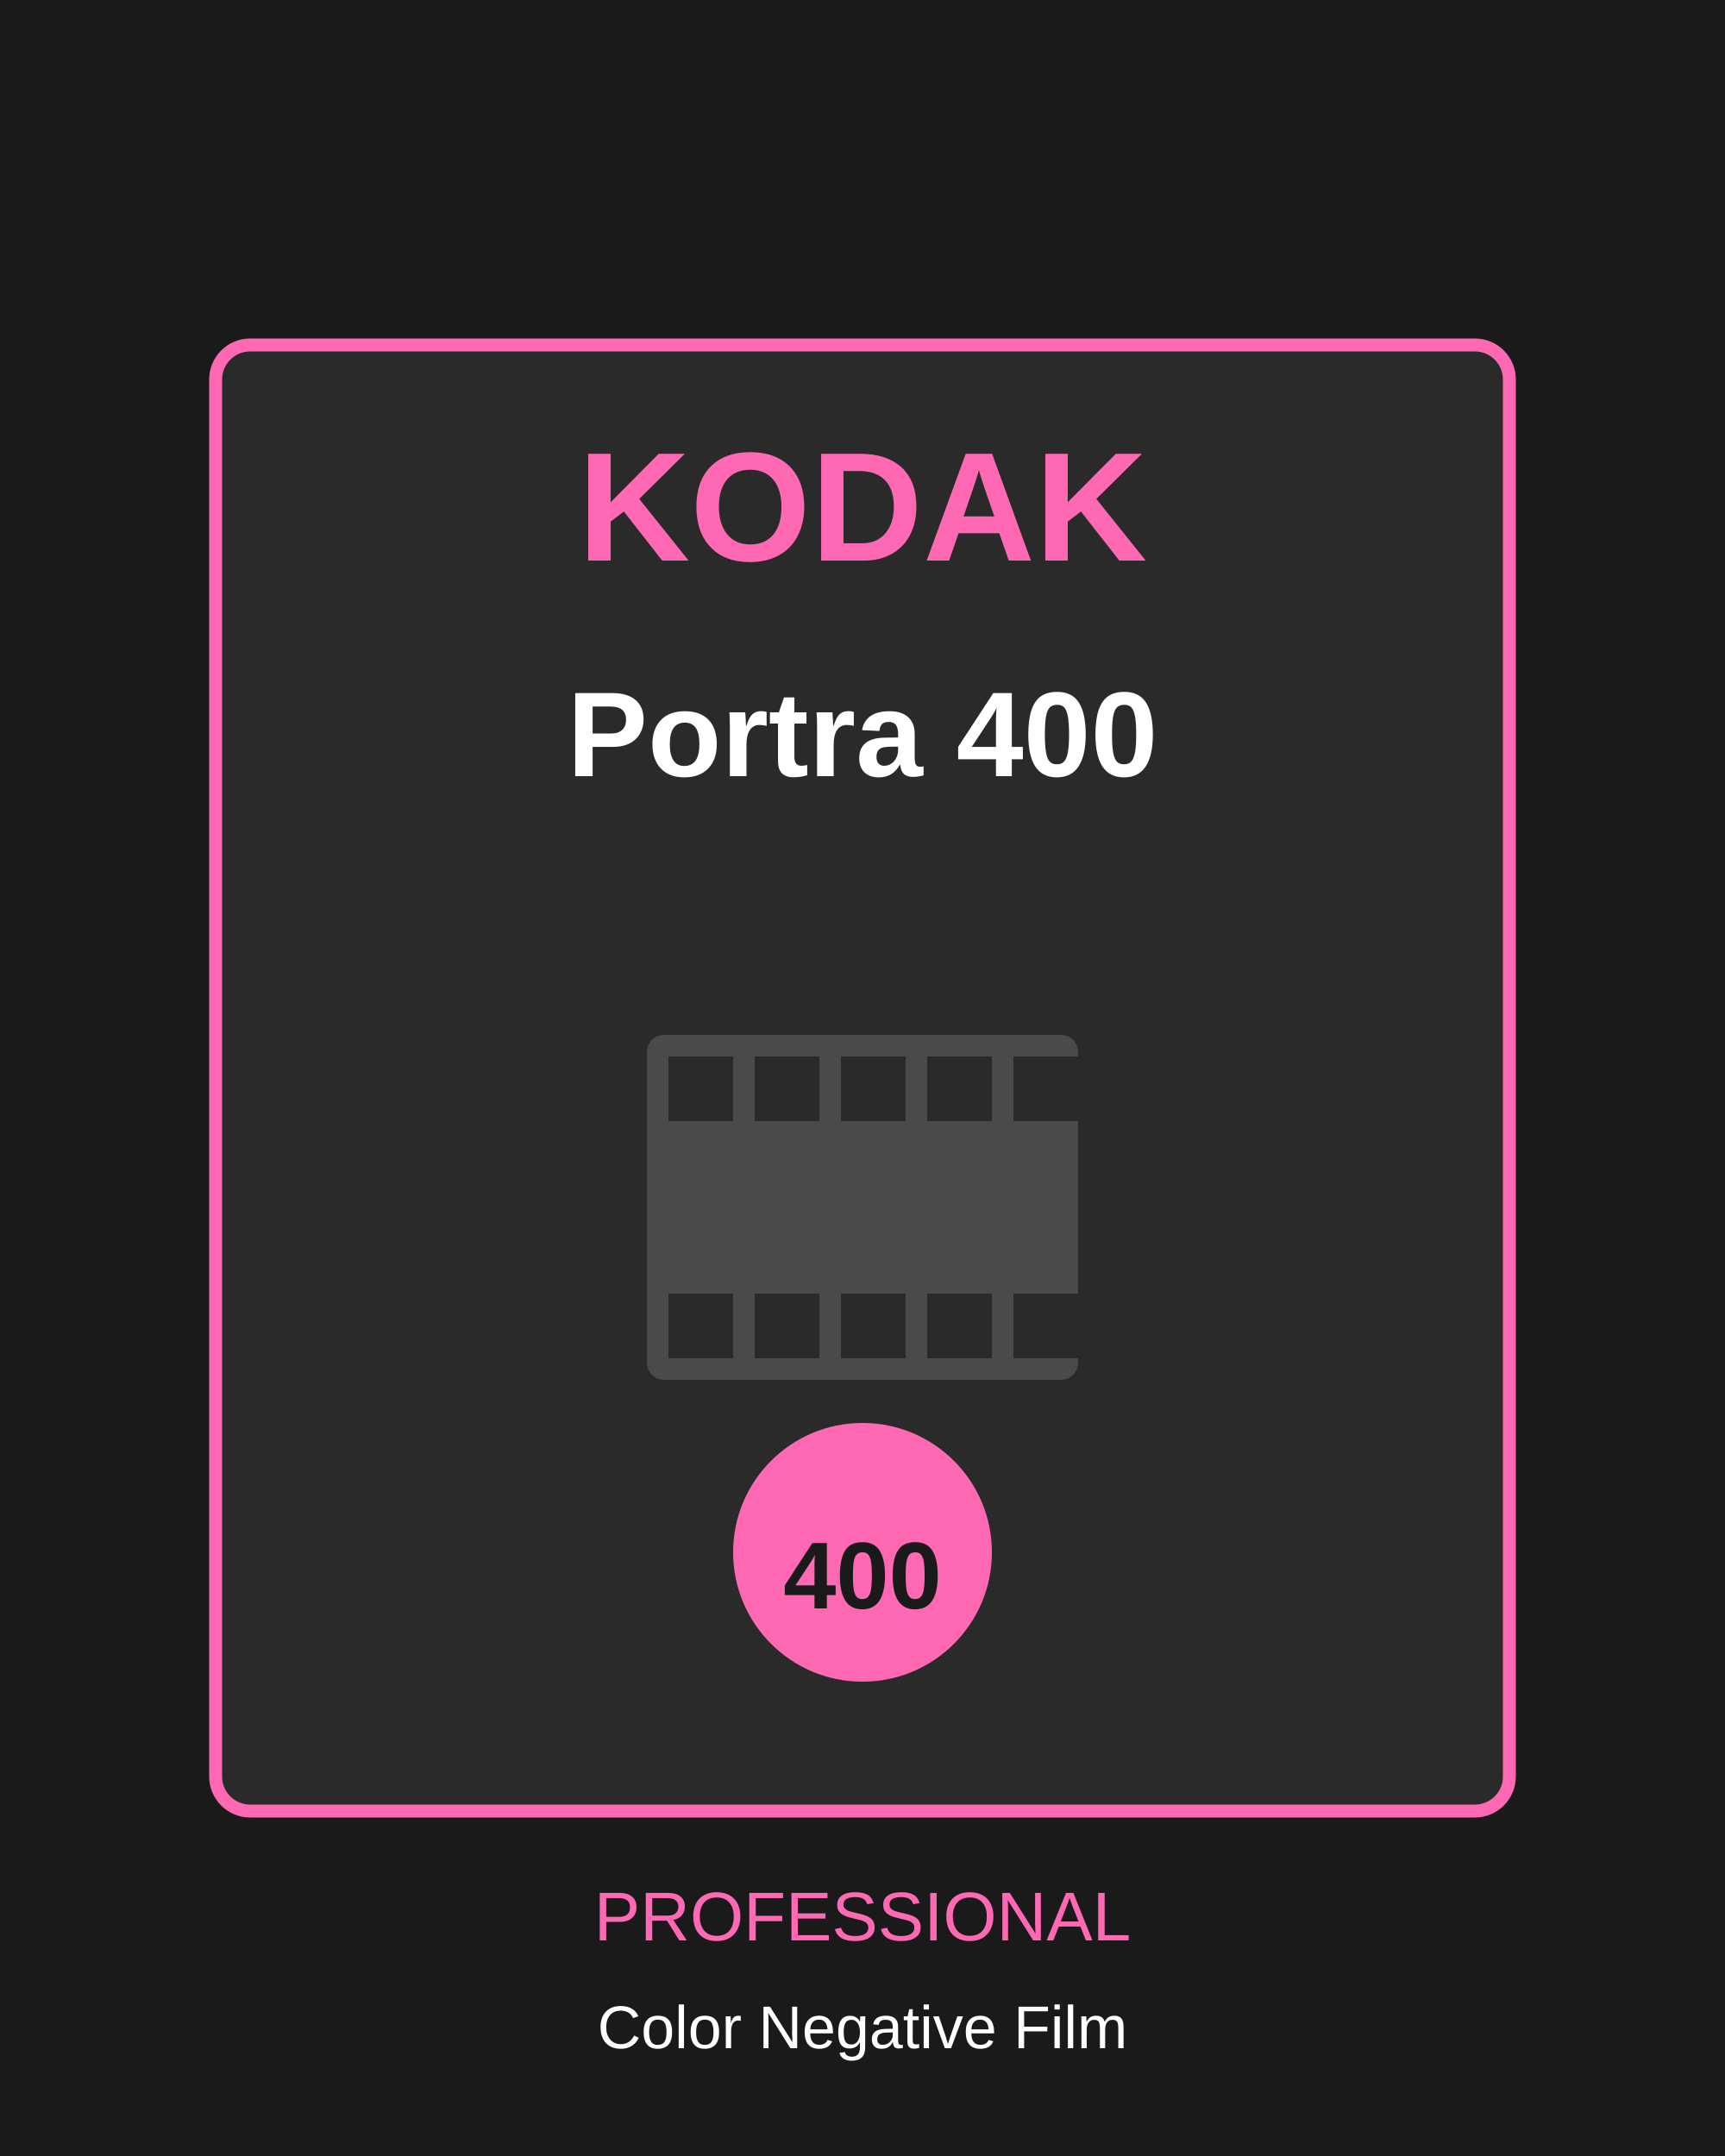
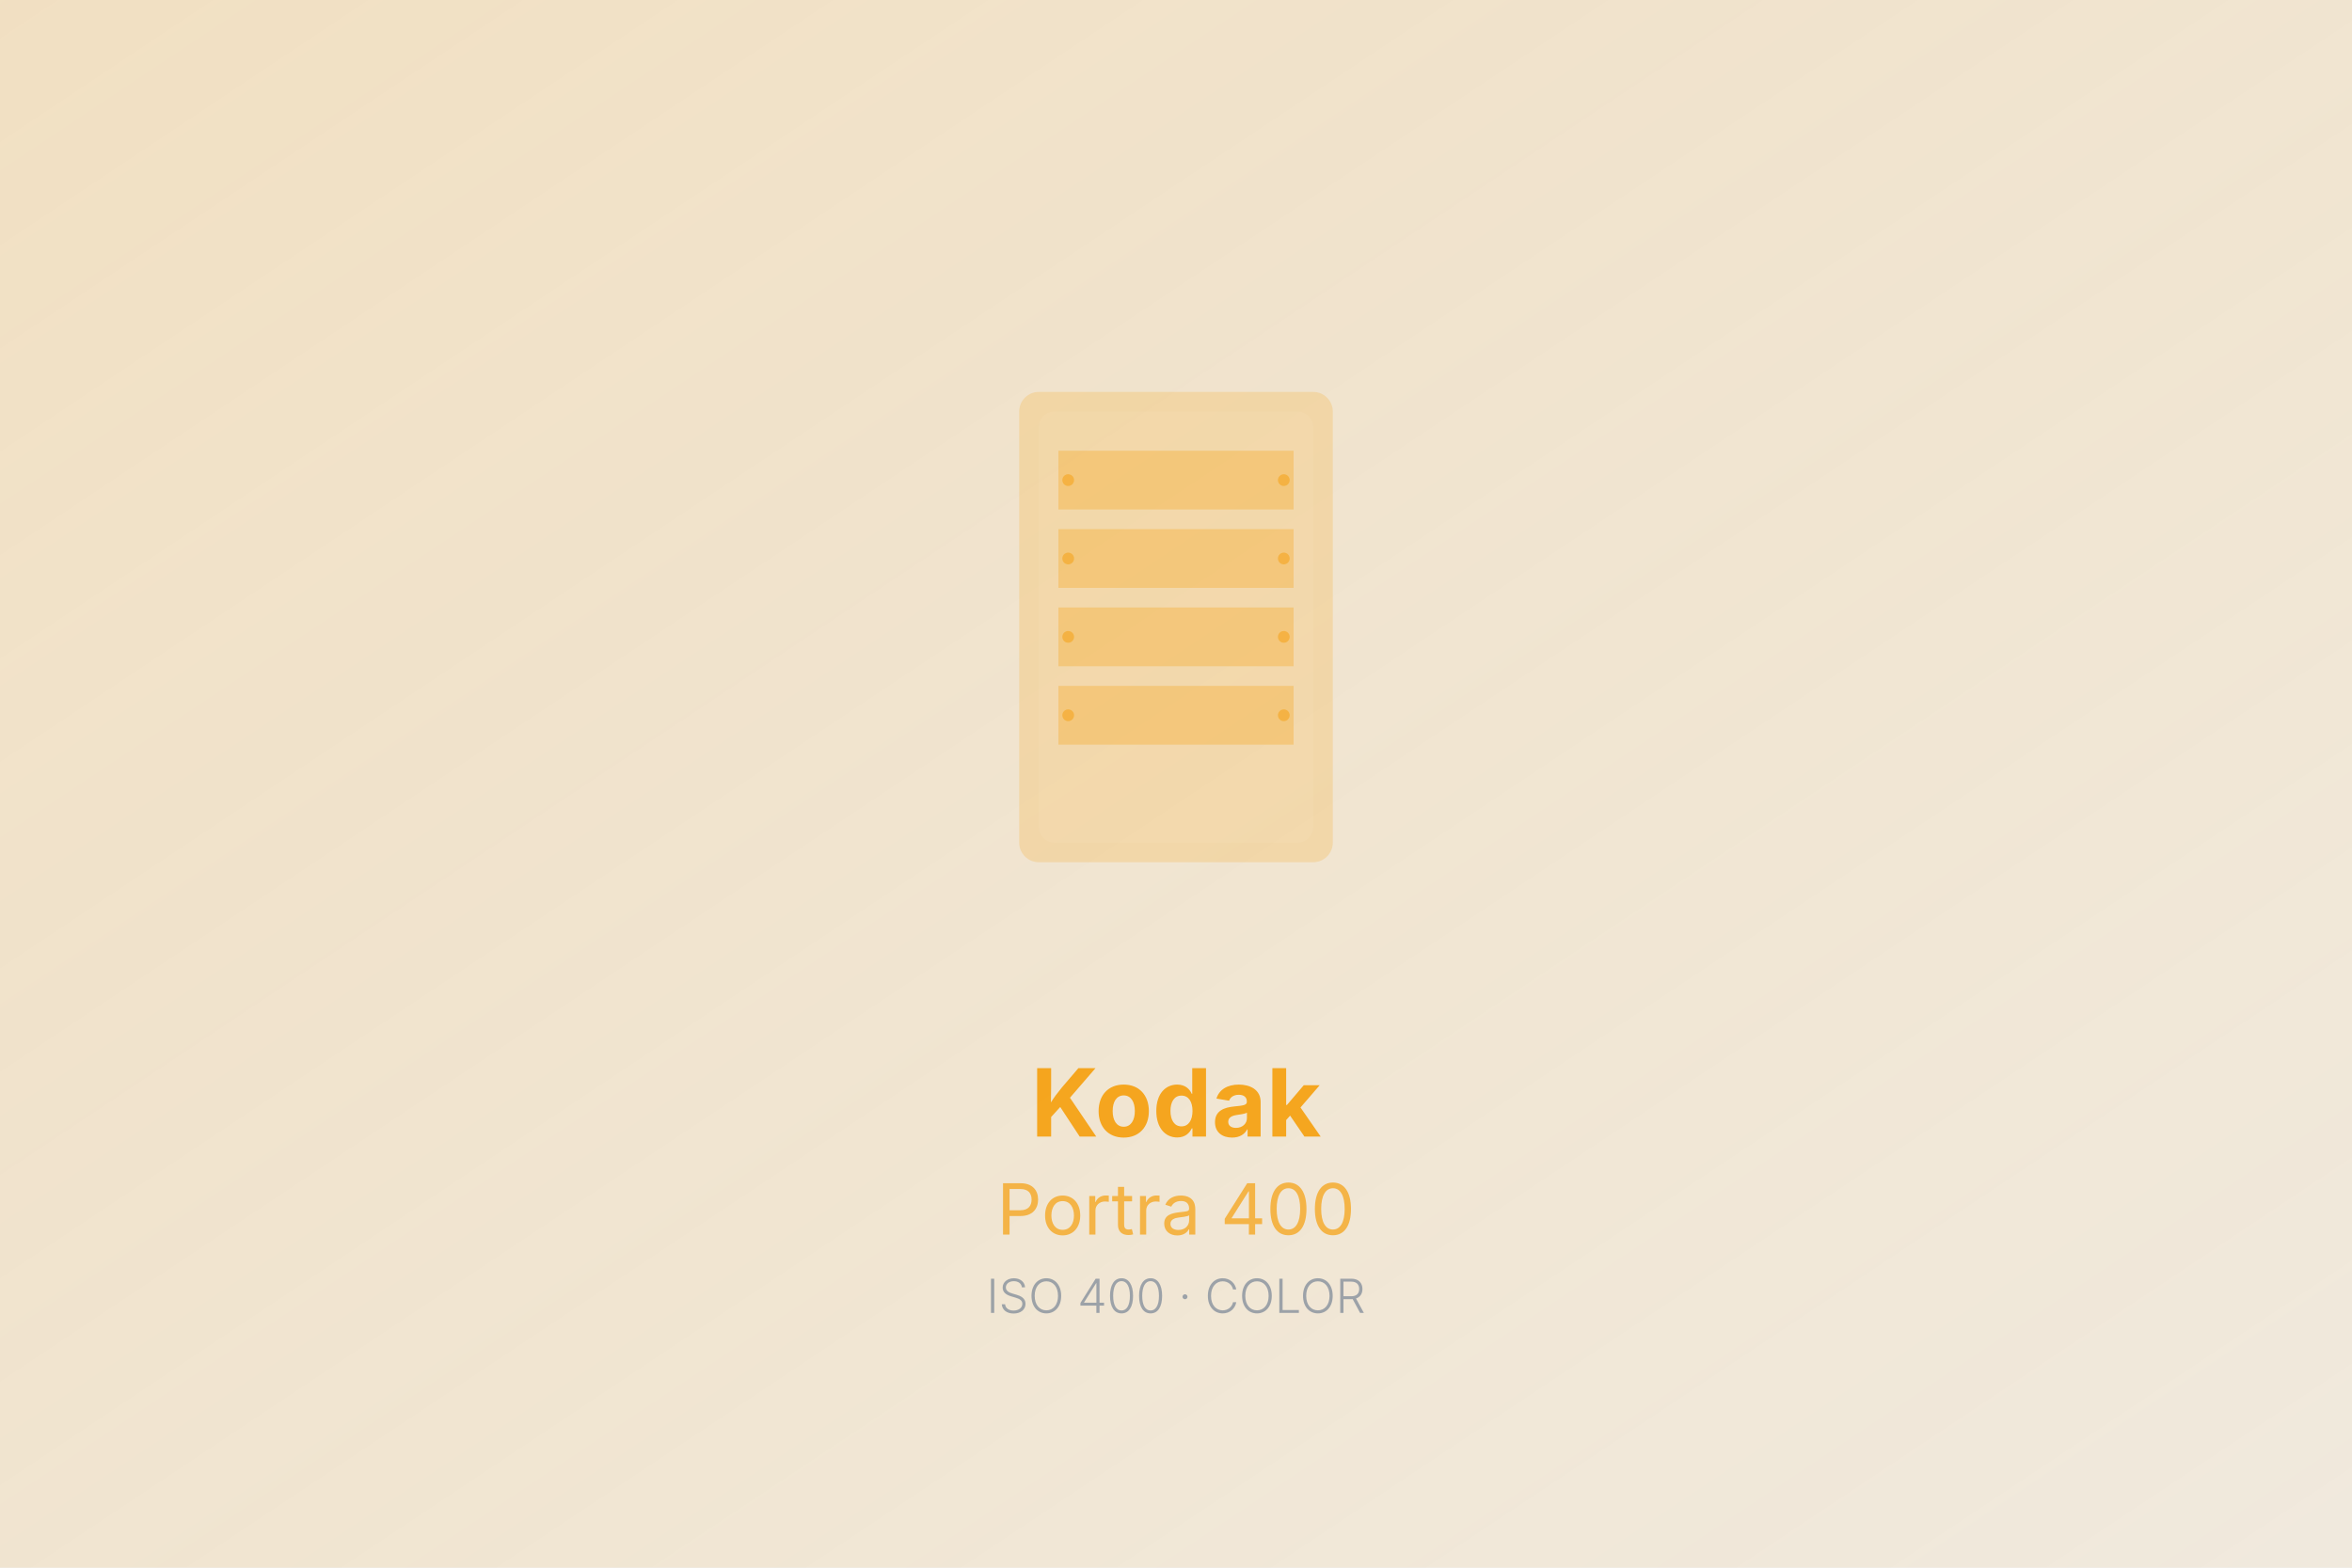
- <svg xmlns="http://www.w3.org/2000/svg" width="400" height="500" viewBox="0 0 400 500">
-   <rect width="400" height="500" fill="#1a1a1a" />
-   <rect x="50" y="80" width="300" height="340" rx="8" fill="#2a2a2a" stroke="#FF69B4" stroke-width="3" />
-   <text x="200" y="130" font-family="Arial, sans-serif" font-size="36" font-weight="bold" fill="#FF69B4" text-anchor="middle">KODAK</text>
-   <text x="200" y="180" font-family="Arial, sans-serif" font-size="28" font-weight="bold" fill="#FFFFFF" text-anchor="middle">Portra 400</text>
-   <rect x="150" y="240" width="100" height="80" rx="4" fill="#4a4a4a" />
-   <rect x="155" y="245" width="15" height="15" fill="#2a2a2a" />
-   <rect x="175" y="245" width="15" height="15" fill="#2a2a2a" />
-   <rect x="195" y="245" width="15" height="15" fill="#2a2a2a" />
-   <rect x="215" y="245" width="15" height="15" fill="#2a2a2a" />
-   <rect x="235" y="245" width="15" height="15" fill="#2a2a2a" />
-   <rect x="155" y="300" width="15" height="15" fill="#2a2a2a" />
-   <rect x="175" y="300" width="15" height="15" fill="#2a2a2a" />
-   <rect x="195" y="300" width="15" height="15" fill="#2a2a2a" />
-   <rect x="215" y="300" width="15" height="15" fill="#2a2a2a" />
-   <rect x="235" y="300" width="15" height="15" fill="#2a2a2a" />
-   <circle cx="200" cy="360" r="30" fill="#FF69B4" />
-   <text x="200" y="373" font-family="Arial, sans-serif" font-size="22" font-weight="bold" fill="#1a1a1a" text-anchor="middle">400</text>
-   <text x="200" y="450" font-family="Arial, sans-serif" font-size="16" fill="#FF69B4" text-anchor="middle">PROFESSIONAL</text>
-   <text x="200" y="475" font-family="Arial, sans-serif" font-size="14" fill="#FFFFFF" text-anchor="middle">Color Negative Film</text>
+ <svg xmlns="http://www.w3.org/2000/svg" width="1200" height="800" viewBox="0 0 1200 800">
+   <defs>
+     <linearGradient id="bg-kodak-portra-400" x1="0%" y1="0%" x2="100%" y2="100%">
+       <stop offset="0%" style="stop-color:#f59e0b;stop-opacity:0.2" />
+       <stop offset="100%" style="stop-color:#f59e0b;stop-opacity:0.08" />
+     </linearGradient>
+   </defs>
+   <rect width="1200" height="800" fill="url(#bg-kodak-portra-400)" />
+   <g transform="translate(600.0, 320.0)">
+     <rect x="-80" y="-120" width="160" height="240" rx="10" fill="#f59e0b" opacity="0.2" />
+     <rect x="-70" y="-110" width="140" height="220" rx="8" fill="white" opacity="0.05" />
+     <rect x="-60" y="-90" width="120" height="30" fill="#f59e0b" opacity="0.3" />
+     <rect x="-60" y="-50" width="120" height="30" fill="#f59e0b" opacity="0.3" />
+     <rect x="-60" y="-10" width="120" height="30" fill="#f59e0b" opacity="0.3" />
+     <rect x="-60" y="30" width="120" height="30" fill="#f59e0b" opacity="0.3" />
+     <circle cx="-55" cy="-75" r="3" fill="#f59e0b" opacity="0.5" />
+     <circle cx="55" cy="-75" r="3" fill="#f59e0b" opacity="0.5" />
+     <circle cx="-55" cy="-35" r="3" fill="#f59e0b" opacity="0.5" />
+     <circle cx="55" cy="-35" r="3" fill="#f59e0b" opacity="0.5" />
+     <circle cx="-55" cy="5" r="3" fill="#f59e0b" opacity="0.5" />
+     <circle cx="55" cy="5" r="3" fill="#f59e0b" opacity="0.5" />
+     <circle cx="-55" cy="45" r="3" fill="#f59e0b" opacity="0.5" />
+     <circle cx="55" cy="45" r="3" fill="#f59e0b" opacity="0.5" />
+   </g>
+   <text x="600.0" y="580.0" font-family="system-ui, -apple-system, sans-serif" font-size="48" font-weight="700" fill="#f59e0b" text-anchor="middle" opacity="0.9">
+     Kodak
+   </text>
+   <text x="600.0" y="630.0" font-family="system-ui, -apple-system, sans-serif" font-size="36" font-weight="400" fill="#f59e0b" text-anchor="middle" opacity="0.7">
+     Portra 400
+   </text>
+   <text x="600.0" y="670.0" font-family="system-ui, -apple-system, sans-serif" font-size="24" font-weight="300" fill="#64748b" text-anchor="middle" opacity="0.6">
+     ISO 400 · COLOR
+   </text>
</svg>
